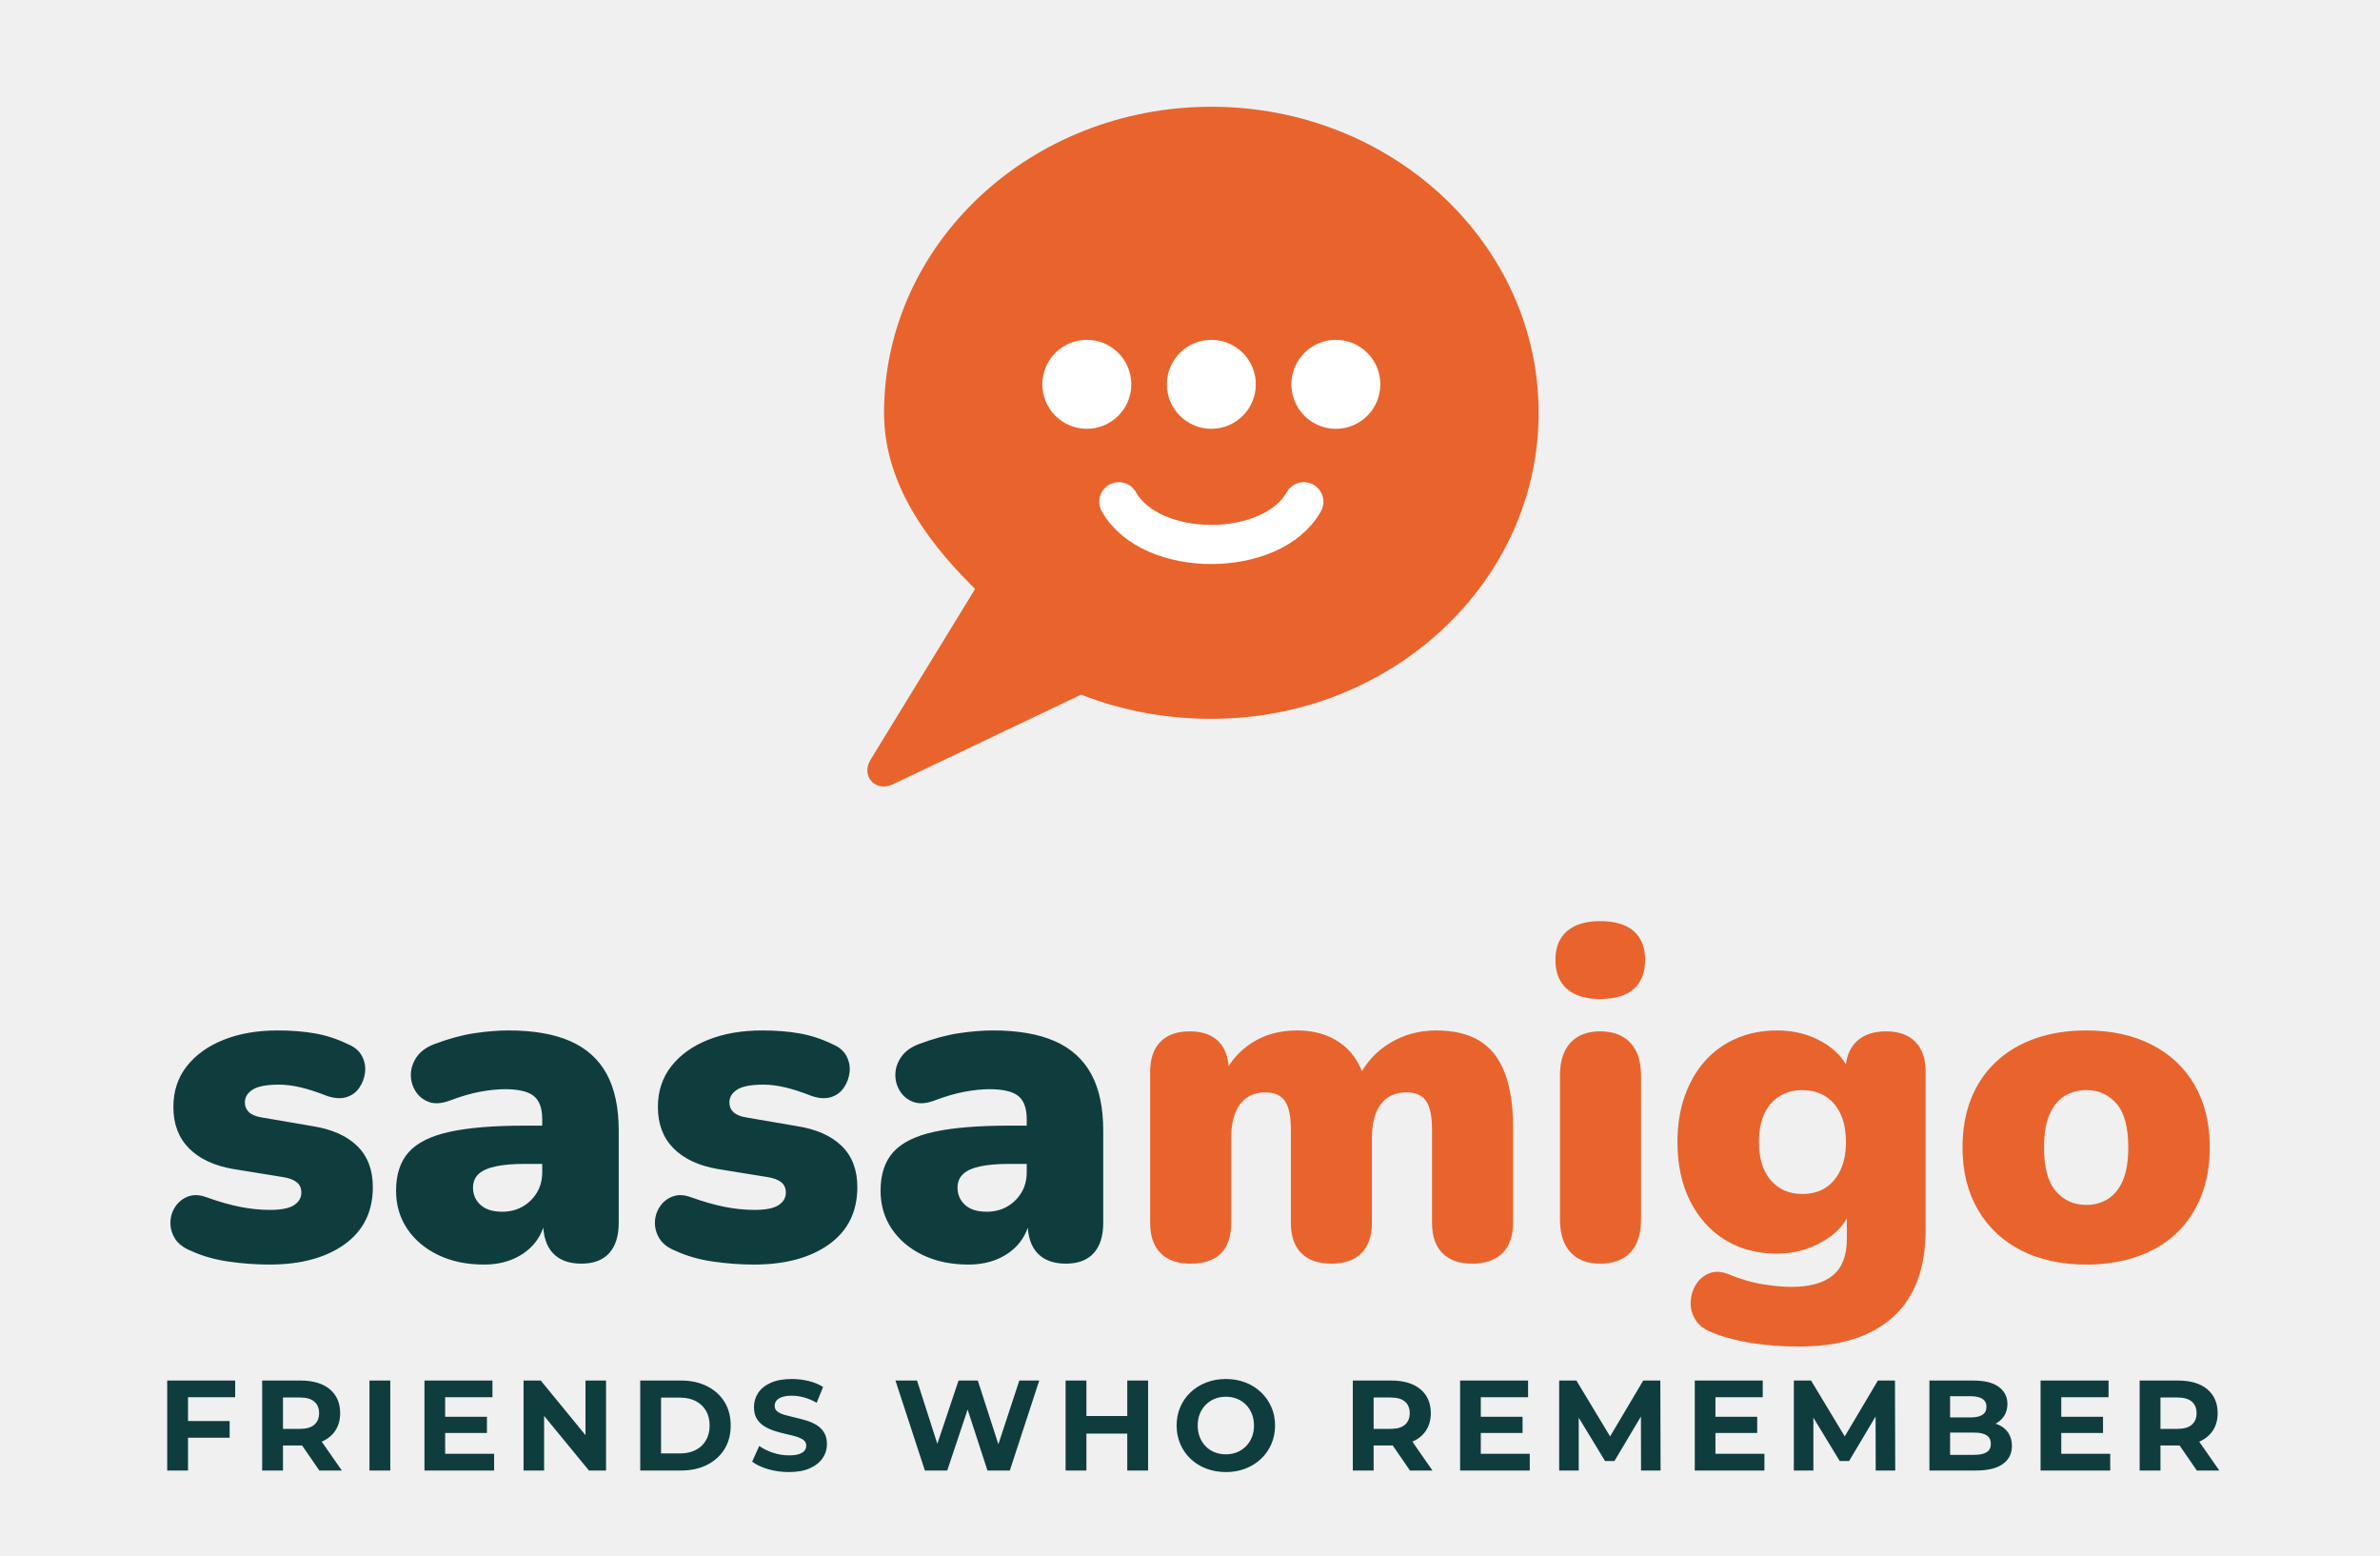
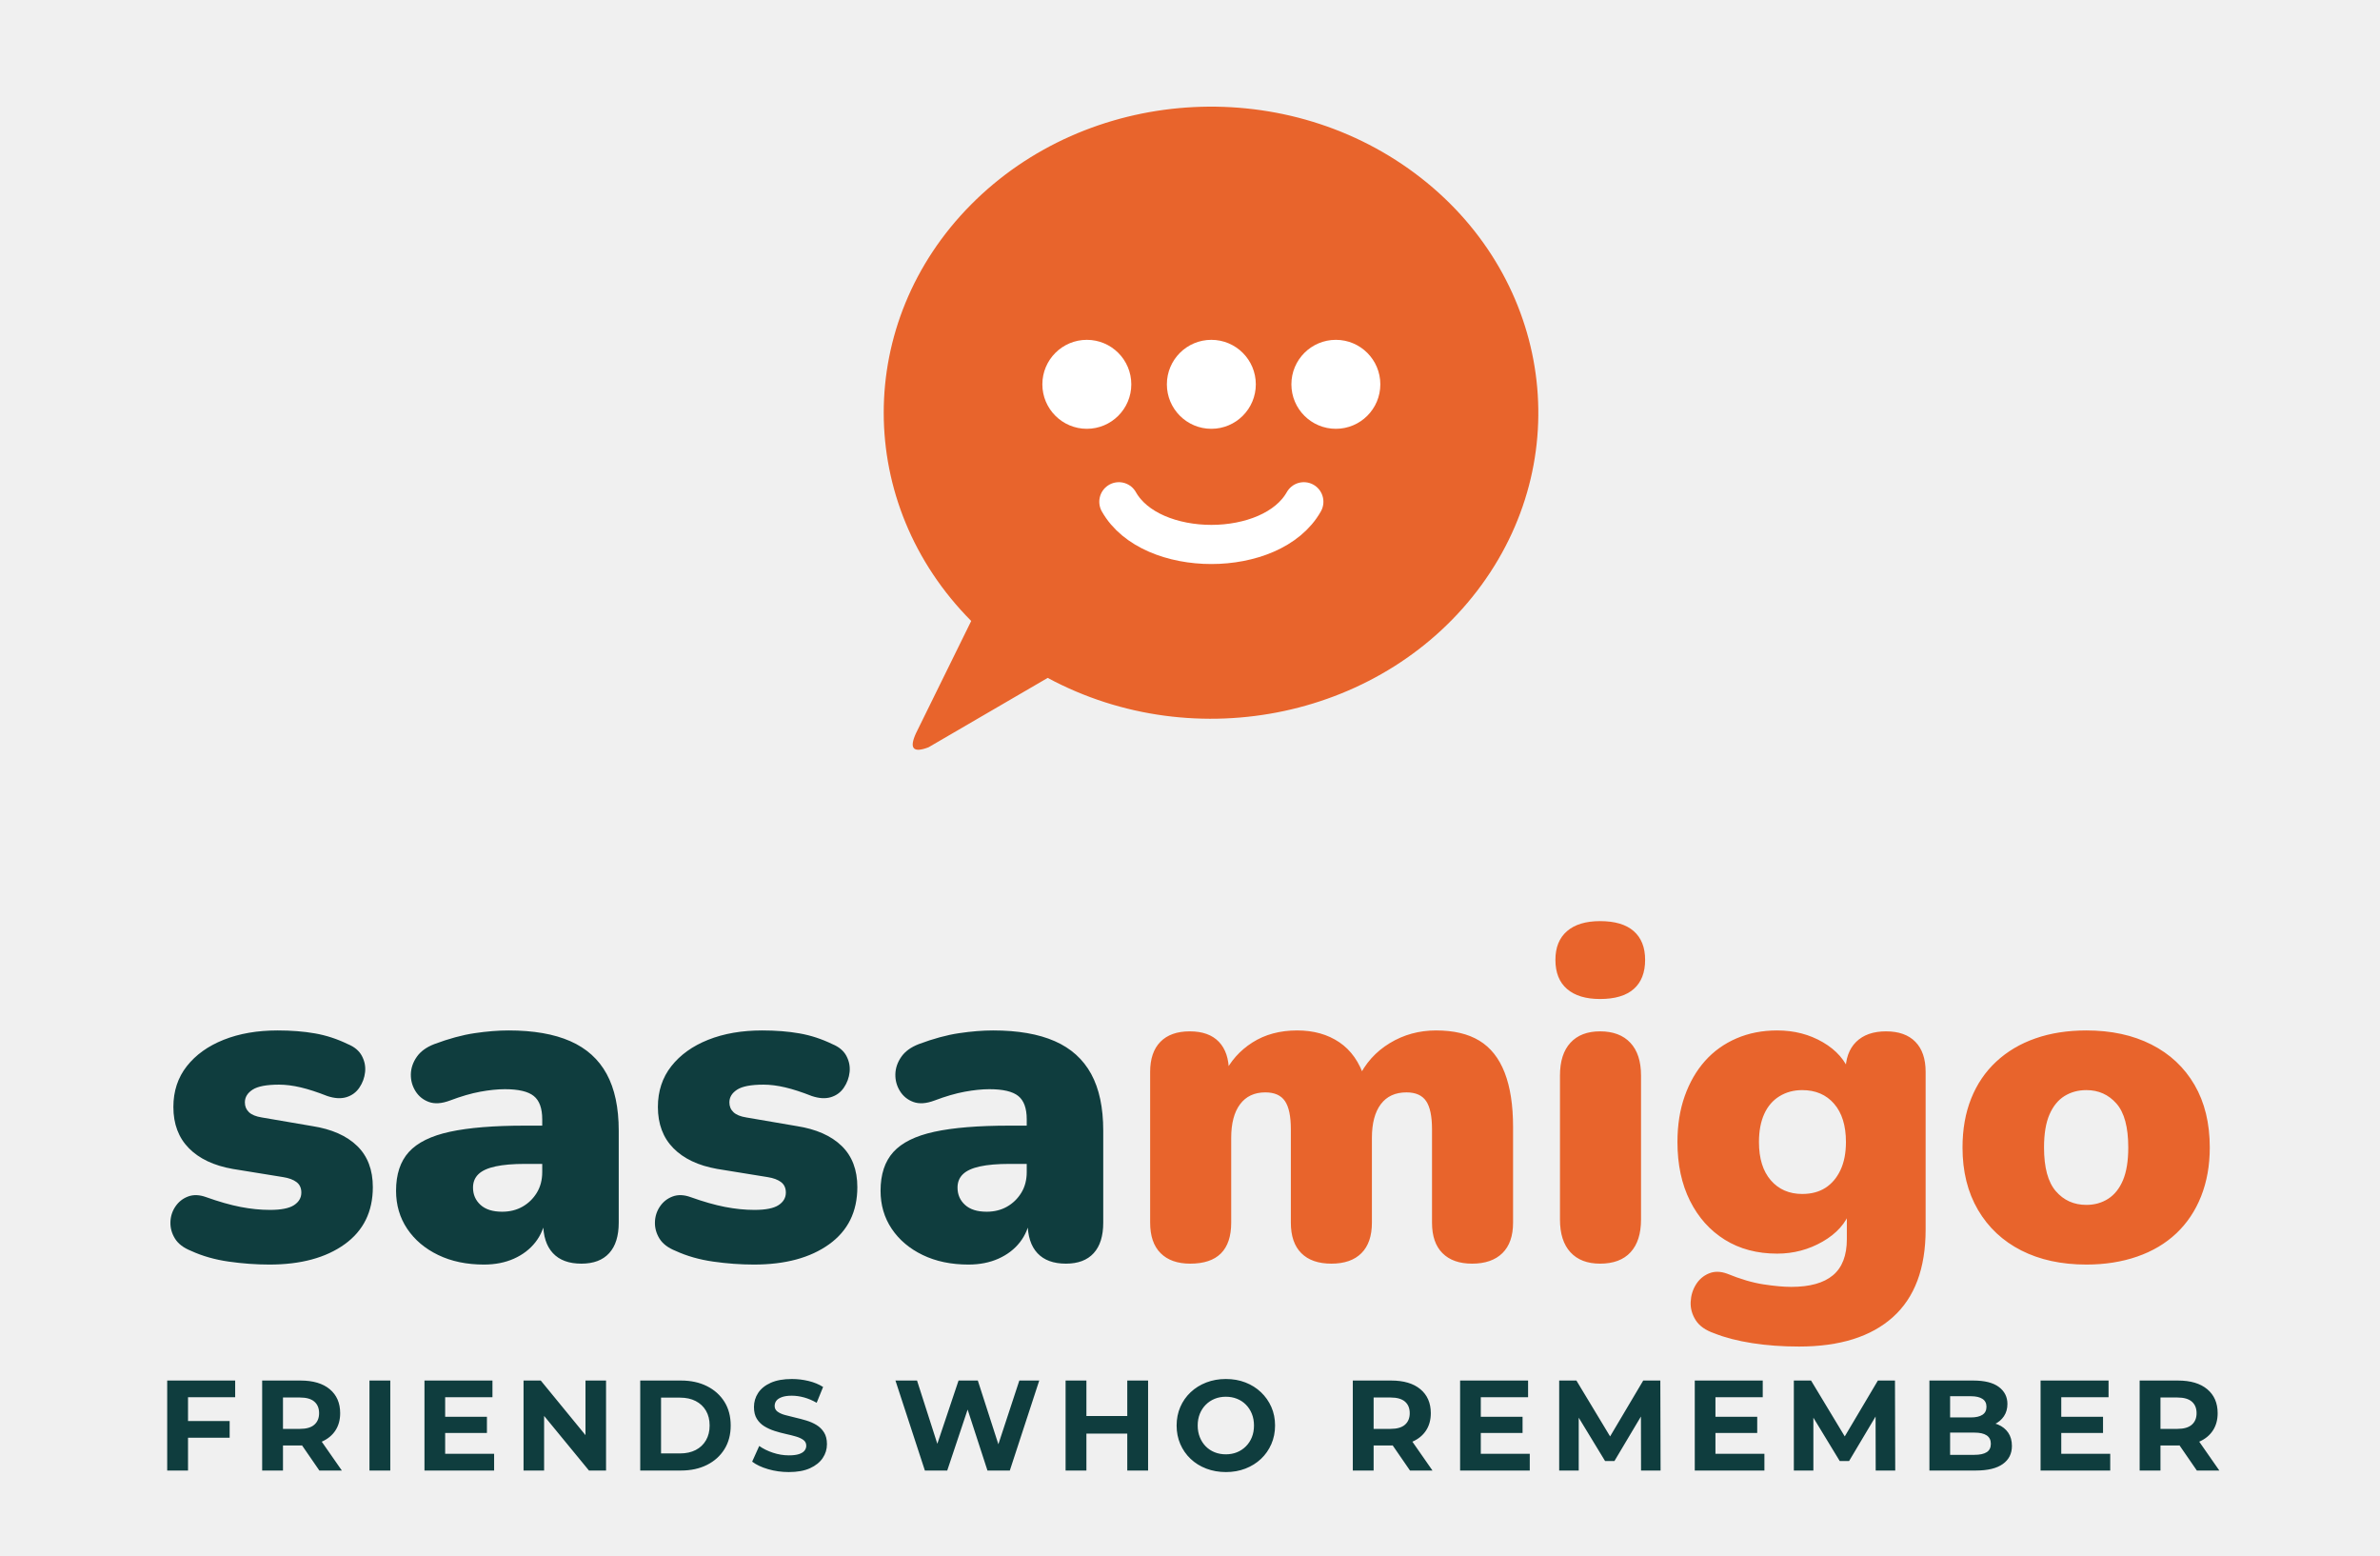
<svg xmlns="http://www.w3.org/2000/svg" viewBox="0 0 669 437" width="669" height="437" role="img" aria-label="Sasamigo — Friends who remember">
  <g transform="translate(234.50 24.00) scale(1)">
-     <path d="M106 6C156.8 6 198 44.5 198 92S156.8 178 106 178C93 178 80.6 175.6 69.4 171.2L16.5 196.4C11.6 198.7 7.4 194.1 10.2 189.5L39.6 141.5C23.9 126.1 14 110 14 92C14 44.5 55.2 6 106 6Z" fill="#E8642C" />
+     <path d="M60 166.5A92 86 0 1 0 38.5 150.5L23 182Q20 188.5 26.5 186L60 166.5Z" fill="#E8642C" />
    <circle cx="71" cy="84" r="12.5" fill="#FFFFFF" />
    <circle cx="106" cy="84" r="12.5" fill="#FFFFFF" />
    <circle cx="141" cy="84" r="12.5" fill="#FFFFFF" />
    <path d="M80 117C89 133 123 133 132 117" fill="none" stroke="#FFFFFF" stroke-width="11" stroke-linecap="round" />
  </g>
  <path d="M75.744 355.36Q70.112 355.36 64.288 354.528Q58.464 353.696 53.728 351.52Q50.528 350.24 49.184 348.064Q47.84 345.888 47.904 343.456Q47.968 341.024 49.312 339.04Q50.656 337.056 52.896 336.224Q55.136 335.392 57.952 336.416Q63.328 338.336 67.616 339.168Q71.904 340.0 75.872 340.0Q80.608 340.0 82.656 338.656Q84.704 337.312 84.704 335.136Q84.704 333.216 83.36 332.192Q82.016 331.168 79.584 330.784L65.376 328.48Q57.44 327.072 53.088 322.656Q48.736 318.24 48.736 311.072Q48.736 304.416 52.512 299.616Q56.288 294.816 62.88 292.192Q69.472 289.568 78.048 289.568Q83.808 289.568 88.544 290.4Q93.28 291.232 97.76 293.408Q100.576 294.56 101.728 296.736Q102.88 298.912 102.624 301.28Q102.368 303.648 101.024 305.632Q99.68 307.616 97.376 308.32Q95.072 309.024 92.0 308.0Q87.776 306.336 84.512 305.568Q81.248 304.8 78.432 304.8Q73.184 304.8 71.008 306.208Q68.832 307.616 68.832 309.792Q68.832 311.456 69.984 312.544Q71.136 313.632 73.568 314.016L87.776 316.448Q95.968 317.728 100.384 322.016Q104.8 326.304 104.8 333.6Q104.8 343.968 96.864 349.664Q88.928 355.36 75.744 355.36Z M136.032 355.36Q128.736 355.36 123.168 352.672Q117.6 349.984 114.464 345.312Q111.328 340.64 111.328 334.624Q111.328 327.712 114.912 323.744Q118.496 319.776 126.432 318.048Q134.368 316.32 147.552 316.32H154.592V327.072H147.552Q142.56 327.072 139.296 327.776Q136.032 328.48 134.496 329.952Q132.96 331.424 132.96 333.728Q132.96 336.672 135.072 338.592Q137.184 340.512 141.152 340.512Q144.352 340.512 146.848 339.104Q149.344 337.696 150.88 335.2Q152.416 332.704 152.416 329.376V314.528Q152.416 309.92 150.048 308.0Q147.68 306.08 141.92 306.08Q138.848 306.08 135.008 306.784Q131.168 307.488 126.432 309.28Q122.976 310.56 120.544 309.664Q118.112 308.768 116.768 306.592Q115.424 304.416 115.488 301.856Q115.552 299.296 117.152 296.992Q118.752 294.688 122.08 293.408Q128.224 291.104 133.408 290.336Q138.592 289.568 142.944 289.568Q153.44 289.568 160.288 292.576Q167.136 295.584 170.528 301.792Q173.92 308.0 173.92 317.728V343.584Q173.92 349.216 171.232 352.16Q168.544 355.104 163.424 355.104Q158.176 355.104 155.424 352.16Q152.672 349.216 152.672 343.584V340.256L153.44 342.048Q152.8 346.144 150.496 349.088Q148.192 352.032 144.48 353.696Q140.768 355.36 136.032 355.36Z M211.936 355.36Q206.304 355.36 200.48 354.528Q194.656 353.696 189.92 351.52Q186.72 350.24 185.376 348.064Q184.032 345.888 184.096 343.456Q184.16 341.024 185.504 339.04Q186.848 337.056 189.088 336.224Q191.328 335.392 194.144 336.416Q199.52 338.336 203.808 339.168Q208.096 340.0 212.064 340.0Q216.8 340.0 218.848 338.656Q220.896 337.312 220.896 335.136Q220.896 333.216 219.552 332.192Q218.208 331.168 215.776 330.784L201.568 328.48Q193.632 327.072 189.28 322.656Q184.928 318.24 184.928 311.072Q184.928 304.416 188.704 299.616Q192.48 294.816 199.072 292.192Q205.664 289.568 214.24 289.568Q220.0 289.568 224.736 290.4Q229.472 291.232 233.952 293.408Q236.768 294.56 237.92 296.736Q239.072 298.912 238.816 301.28Q238.56 303.648 237.216 305.632Q235.872 307.616 233.568 308.32Q231.264 309.024 228.192 308.0Q223.968 306.336 220.704 305.568Q217.44 304.8 214.624 304.8Q209.376 304.8 207.2 306.208Q205.024 307.616 205.024 309.792Q205.024 311.456 206.176 312.544Q207.328 313.632 209.76 314.016L223.968 316.448Q232.16 317.728 236.576 322.016Q240.992 326.304 240.992 333.6Q240.992 343.968 233.056 349.664Q225.12 355.36 211.936 355.36Z M272.224 355.36Q264.928 355.36 259.36 352.672Q253.792 349.984 250.656 345.312Q247.52 340.64 247.52 334.624Q247.52 327.712 251.104 323.744Q254.688 319.776 262.624 318.048Q270.56 316.32 283.744 316.32H290.784V327.072H283.744Q278.752 327.072 275.488 327.776Q272.224 328.48 270.688 329.952Q269.152 331.424 269.152 333.728Q269.152 336.672 271.264 338.592Q273.376 340.512 277.344 340.512Q280.544 340.512 283.04 339.104Q285.536 337.696 287.072 335.2Q288.608 332.704 288.608 329.376V314.528Q288.608 309.92 286.24 308.0Q283.872 306.08 278.112 306.08Q275.04 306.08 271.2 306.784Q267.36 307.488 262.624 309.28Q259.168 310.56 256.736 309.664Q254.304 308.768 252.96 306.592Q251.616 304.416 251.68 301.856Q251.744 299.296 253.344 296.992Q254.944 294.688 258.272 293.408Q264.416 291.104 269.6 290.336Q274.784 289.568 279.136 289.568Q289.632 289.568 296.48 292.576Q303.328 295.584 306.72 301.792Q310.112 308.0 310.112 317.728V343.584Q310.112 349.216 307.424 352.16Q304.736 355.104 299.616 355.104Q294.368 355.104 291.616 352.16Q288.864 349.216 288.864 343.584V340.256L289.632 342.048Q288.992 346.144 286.688 349.088Q284.384 352.032 280.672 353.696Q276.96 355.36 272.224 355.36Z" fill="#0F3D3E" />
  <path d="M334.56 355.104Q329.184 355.104 326.24 352.16Q323.296 349.216 323.296 343.584V301.216Q323.296 295.712 326.176 292.768Q329.056 289.824 334.432 289.824Q339.808 289.824 342.624 292.768Q345.44 295.712 345.44 301.216V308.256L344.032 301.984Q346.72 296.352 352.032 292.96Q357.344 289.568 364.64 289.568Q371.552 289.568 376.48 292.896Q381.408 296.224 383.584 303.008H381.792Q384.736 296.736 390.624 293.152Q396.512 289.568 403.68 289.568Q411.104 289.568 415.84 292.448Q420.576 295.328 422.944 301.408Q425.312 307.488 425.312 316.704V343.584Q425.312 349.216 422.304 352.16Q419.296 355.104 413.792 355.104Q408.416 355.104 405.472 352.16Q402.528 349.216 402.528 343.584V317.344Q402.528 311.84 400.864 309.408Q399.2 306.976 395.36 306.976Q390.624 306.976 388.128 310.304Q385.632 313.632 385.632 319.776V343.584Q385.632 349.216 382.688 352.16Q379.744 355.104 374.24 355.104Q368.736 355.104 365.792 352.16Q362.848 349.216 362.848 343.584V317.344Q362.848 311.84 361.184 309.408Q359.52 306.976 355.68 306.976Q351.072 306.976 348.576 310.304Q346.08 313.632 346.08 319.776V343.584Q346.08 355.104 334.56 355.104Z M449.76 355.104Q444.384 355.104 441.44 351.904Q438.496 348.704 438.496 342.688V302.24Q438.496 296.224 441.44 293.024Q444.384 289.824 449.76 289.824Q455.264 289.824 458.272 293.024Q461.28 296.224 461.28 302.24V342.688Q461.28 348.704 458.336 351.904Q455.392 355.104 449.76 355.104ZM449.76 280.736Q443.744 280.736 440.48 277.92Q437.216 275.104 437.216 269.728Q437.216 264.48 440.48 261.664Q443.744 258.848 449.76 258.848Q456.032 258.848 459.232 261.664Q462.432 264.48 462.432 269.728Q462.432 275.104 459.232 277.92Q456.032 280.736 449.76 280.736Z M505.696 378.4Q498.656 378.4 492.512 377.44Q486.368 376.48 481.888 374.688Q478.176 373.408 476.64 370.976Q475.104 368.544 475.232 365.856Q475.36 363.168 476.704 360.992Q478.048 358.816 480.352 357.856Q482.656 356.896 485.472 357.92Q491.104 360.224 495.712 360.928Q500.32 361.632 503.52 361.632Q511.328 361.632 515.232 358.368Q519.136 355.104 519.136 348.192V340.128H520.16Q518.24 345.504 512.352 348.896Q506.464 352.288 499.552 352.288Q491.104 352.288 484.832 348.384Q478.56 344.48 475.04 337.44Q471.52 330.4 471.52 320.928Q471.52 313.76 473.568 308.0Q475.616 302.24 479.264 298.144Q482.912 294.048 488.096 291.808Q493.28 289.568 499.552 289.568Q506.72 289.568 512.416 292.896Q518.112 296.224 520.032 301.6L518.752 306.848V301.216Q518.752 295.712 521.76 292.768Q524.768 289.824 530.144 289.824Q535.52 289.824 538.4 292.768Q541.28 295.712 541.28 301.216V345.504Q541.28 361.888 532.064 370.144Q522.848 378.4 505.696 378.4ZM506.592 335.52Q510.432 335.52 513.12 333.792Q515.808 332.064 517.344 328.8Q518.88 325.536 518.88 320.928Q518.88 314.016 515.552 310.176Q512.224 306.336 506.592 306.336Q503.008 306.336 500.192 308.064Q497.376 309.792 495.904 313.056Q494.432 316.32 494.432 320.928Q494.432 327.84 497.76 331.68Q501.088 335.52 506.592 335.52Z M586.464 355.36Q575.968 355.36 568.16 351.392Q560.352 347.424 556.0 340.0Q551.648 332.576 551.648 322.464Q551.648 314.784 554.08 308.704Q556.512 302.624 561.12 298.336Q565.728 294.048 572.128 291.808Q578.528 289.568 586.464 289.568Q596.96 289.568 604.768 293.536Q612.576 297.504 616.864 304.864Q621.152 312.224 621.152 322.464Q621.152 330.016 618.72 336.16Q616.288 342.304 611.744 346.592Q607.2 350.88 600.736 353.12Q594.272 355.36 586.464 355.36ZM586.464 338.592Q589.92 338.592 592.608 336.864Q595.296 335.136 596.768 331.616Q598.24 328.096 598.24 322.464Q598.24 313.888 594.912 310.112Q591.584 306.336 586.464 306.336Q583.008 306.336 580.32 308.0Q577.632 309.664 576.096 313.184Q574.56 316.704 574.56 322.464Q574.56 330.912 577.888 334.752Q581.216 338.592 586.464 338.592Z" fill="#E8642C" />
  <path d="M46.998 413.238V387.952H66.107V392.648H52.85V413.238ZM52.417 404.026V399.331H64.554V404.026Z M73.693 413.238V387.952H84.493Q89.767 387.952 92.693 390.39Q95.619 392.829 95.619 397.127Q95.619 399.945 94.282 401.986Q92.946 404.026 90.489 405.11Q88.033 406.194 84.638 406.194H76.944L79.544 403.629V413.238ZM89.767 413.238 83.446 404.063H89.695L96.088 413.238ZM79.544 404.279 76.944 401.534H84.313Q87.022 401.534 88.358 400.36Q89.695 399.186 89.695 397.127Q89.695 395.032 88.358 393.876Q87.022 392.72 84.313 392.72H76.944L79.544 389.939Z M103.855 413.238V387.952H109.707V413.238Z M119.315 413.238V387.952H138.424V392.648H125.131V408.542H138.893V413.238ZM124.697 402.69V398.139H136.871V402.69Z M147.165 413.238V387.952H152.006L166.924 406.158H164.576V387.952H170.356V413.238H165.552L150.597 395.032H152.945V413.238Z M179.965 413.238V387.952H191.451Q195.569 387.952 198.712 389.523Q201.855 391.095 203.625 393.912Q205.395 396.73 205.395 400.595Q205.395 404.424 203.625 407.259Q201.855 410.095 198.712 411.666Q195.569 413.238 191.451 413.238ZM185.816 408.433H191.162Q193.691 408.433 195.551 407.476Q197.412 406.519 198.441 404.749Q199.471 402.979 199.471 400.595Q199.471 398.175 198.441 396.423Q197.412 394.671 195.551 393.714Q193.691 392.756 191.162 392.756H185.816Z M221.722 413.671Q218.688 413.671 215.906 412.858Q213.125 412.046 211.427 410.745L213.414 406.338Q215.039 407.494 217.261 408.235Q219.482 408.975 221.758 408.975Q223.492 408.975 224.558 408.632Q225.623 408.289 226.129 407.675Q226.635 407.061 226.635 406.266Q226.635 405.255 225.84 404.659Q225.045 404.063 223.745 403.683Q222.444 403.304 220.873 402.961Q219.302 402.618 217.73 402.112Q216.159 401.606 214.859 400.812Q213.558 400.017 212.746 398.716Q211.933 397.416 211.933 395.393Q211.933 393.226 213.107 391.438Q214.281 389.65 216.647 388.584Q219.013 387.519 222.589 387.519Q224.973 387.519 227.285 388.078Q229.597 388.638 231.367 389.758L229.561 394.201Q227.791 393.19 226.021 392.702Q224.251 392.214 222.553 392.214Q220.855 392.214 219.771 392.612Q218.688 393.009 218.218 393.641Q217.749 394.273 217.749 395.104Q217.749 396.08 218.543 396.676Q219.338 397.272 220.638 397.633Q221.939 397.994 223.51 398.355Q225.081 398.716 226.653 399.186Q228.224 399.656 229.524 400.45Q230.825 401.245 231.638 402.545Q232.45 403.846 232.45 405.833Q232.45 407.964 231.258 409.734Q230.066 411.504 227.7 412.587Q225.334 413.671 221.722 413.671Z M259.976 413.238 251.704 387.952H257.772L264.96 410.348H261.926L269.44 387.952H274.858L282.082 410.348H279.157L286.526 387.952H292.124L283.852 413.238H277.567L271.174 393.587H272.835L266.261 413.238Z M316.868 413.238V387.952H322.72V413.238ZM299.53 413.238V387.952H305.381V413.238ZM304.948 402.871V397.922H317.302V402.871Z M344.61 413.671Q341.612 413.671 339.065 412.696Q336.519 411.721 334.659 409.951Q332.798 408.181 331.769 405.796Q330.739 403.412 330.739 400.595Q330.739 397.777 331.769 395.393Q332.798 393.009 334.677 391.239Q336.555 389.469 339.084 388.494Q341.612 387.519 344.574 387.519Q347.572 387.519 350.083 388.494Q352.593 389.469 354.454 391.239Q356.314 393.009 357.361 395.375Q358.409 397.741 358.409 400.595Q358.409 403.412 357.361 405.815Q356.314 408.217 354.454 409.969Q352.593 411.721 350.083 412.696Q347.572 413.671 344.61 413.671ZM344.574 408.686Q346.272 408.686 347.699 408.108Q349.126 407.53 350.209 406.447Q351.293 405.363 351.889 403.882Q352.485 402.401 352.485 400.595Q352.485 398.789 351.889 397.308Q351.293 395.827 350.227 394.743Q349.162 393.659 347.717 393.081Q346.272 392.503 344.574 392.503Q342.876 392.503 341.45 393.081Q340.023 393.659 338.939 394.743Q337.855 395.827 337.259 397.308Q336.663 398.789 336.663 400.595Q336.663 402.365 337.259 403.864Q337.855 405.363 338.921 406.447Q339.987 407.53 341.431 408.108Q342.876 408.686 344.574 408.686Z M380.263 413.238V387.952H391.064Q396.337 387.952 399.263 390.39Q402.189 392.829 402.189 397.127Q402.189 399.945 400.853 401.986Q399.516 404.026 397.06 405.11Q394.604 406.194 391.208 406.194H383.514L386.115 403.629V413.238ZM396.337 413.238 390.016 404.063H396.265L402.659 413.238ZM386.115 404.279 383.514 401.534H390.883Q393.592 401.534 394.929 400.36Q396.265 399.186 396.265 397.127Q396.265 395.032 394.929 393.876Q393.592 392.72 390.883 392.72H383.514L386.115 389.939Z M410.425 413.238V387.952H429.534V392.648H416.241V408.542H430.004V413.238ZM415.807 402.69V398.139H427.981V402.69Z M438.276 413.238V387.952H443.116L453.88 405.796H451.316L461.9 387.952H466.704L466.776 413.238H461.285L461.249 396.369H462.261L453.808 410.565H451.171L442.538 396.369H443.766V413.238Z M476.385 413.238V387.952H495.493V392.648H482.2V408.542H495.963V413.238ZM481.767 402.69V398.139H493.94V402.69Z M504.235 413.238V387.952H509.075L519.84 405.796H517.275L527.859 387.952H532.663L532.735 413.238H527.245L527.209 396.369H528.22L519.768 410.565H517.131L508.497 396.369H509.726V413.238Z M542.344 413.238V387.952H554.698Q559.466 387.952 561.868 389.758Q564.27 391.564 564.27 394.526Q564.27 396.513 563.295 397.976Q562.32 399.439 560.622 400.234Q558.924 401.028 556.721 401.028L557.407 399.547Q559.791 399.547 561.633 400.324Q563.476 401.101 564.505 402.618Q565.535 404.135 565.535 406.338Q565.535 409.589 562.97 411.413Q560.405 413.238 555.42 413.238ZM548.16 408.831H554.987Q557.263 408.831 558.437 408.09Q559.611 407.35 559.611 405.724Q559.611 404.135 558.437 403.358Q557.263 402.582 554.987 402.582H547.726V398.319H553.975Q556.107 398.319 557.245 397.579Q558.382 396.838 558.382 395.321Q558.382 393.84 557.245 393.099Q556.107 392.359 553.975 392.359H548.16Z M573.59 413.238V387.952H592.699V392.648H579.406V408.542H593.168V413.238ZM578.972 402.69V398.139H591.145V402.69Z M601.44 413.238V387.952H612.241Q617.515 387.952 620.441 390.39Q623.366 392.829 623.366 397.127Q623.366 399.945 622.03 401.986Q620.693 404.026 618.237 405.11Q615.781 406.194 612.385 406.194H604.691L607.292 403.629V413.238ZM617.515 413.238 611.193 404.063H617.442L623.836 413.238ZM607.292 404.279 604.691 401.534H612.06Q614.769 401.534 616.106 400.36Q617.442 399.186 617.442 397.127Q617.442 395.032 616.106 393.876Q614.769 392.72 612.06 392.72H604.691L607.292 389.939Z" fill="#0F3D3E" />
</svg>
